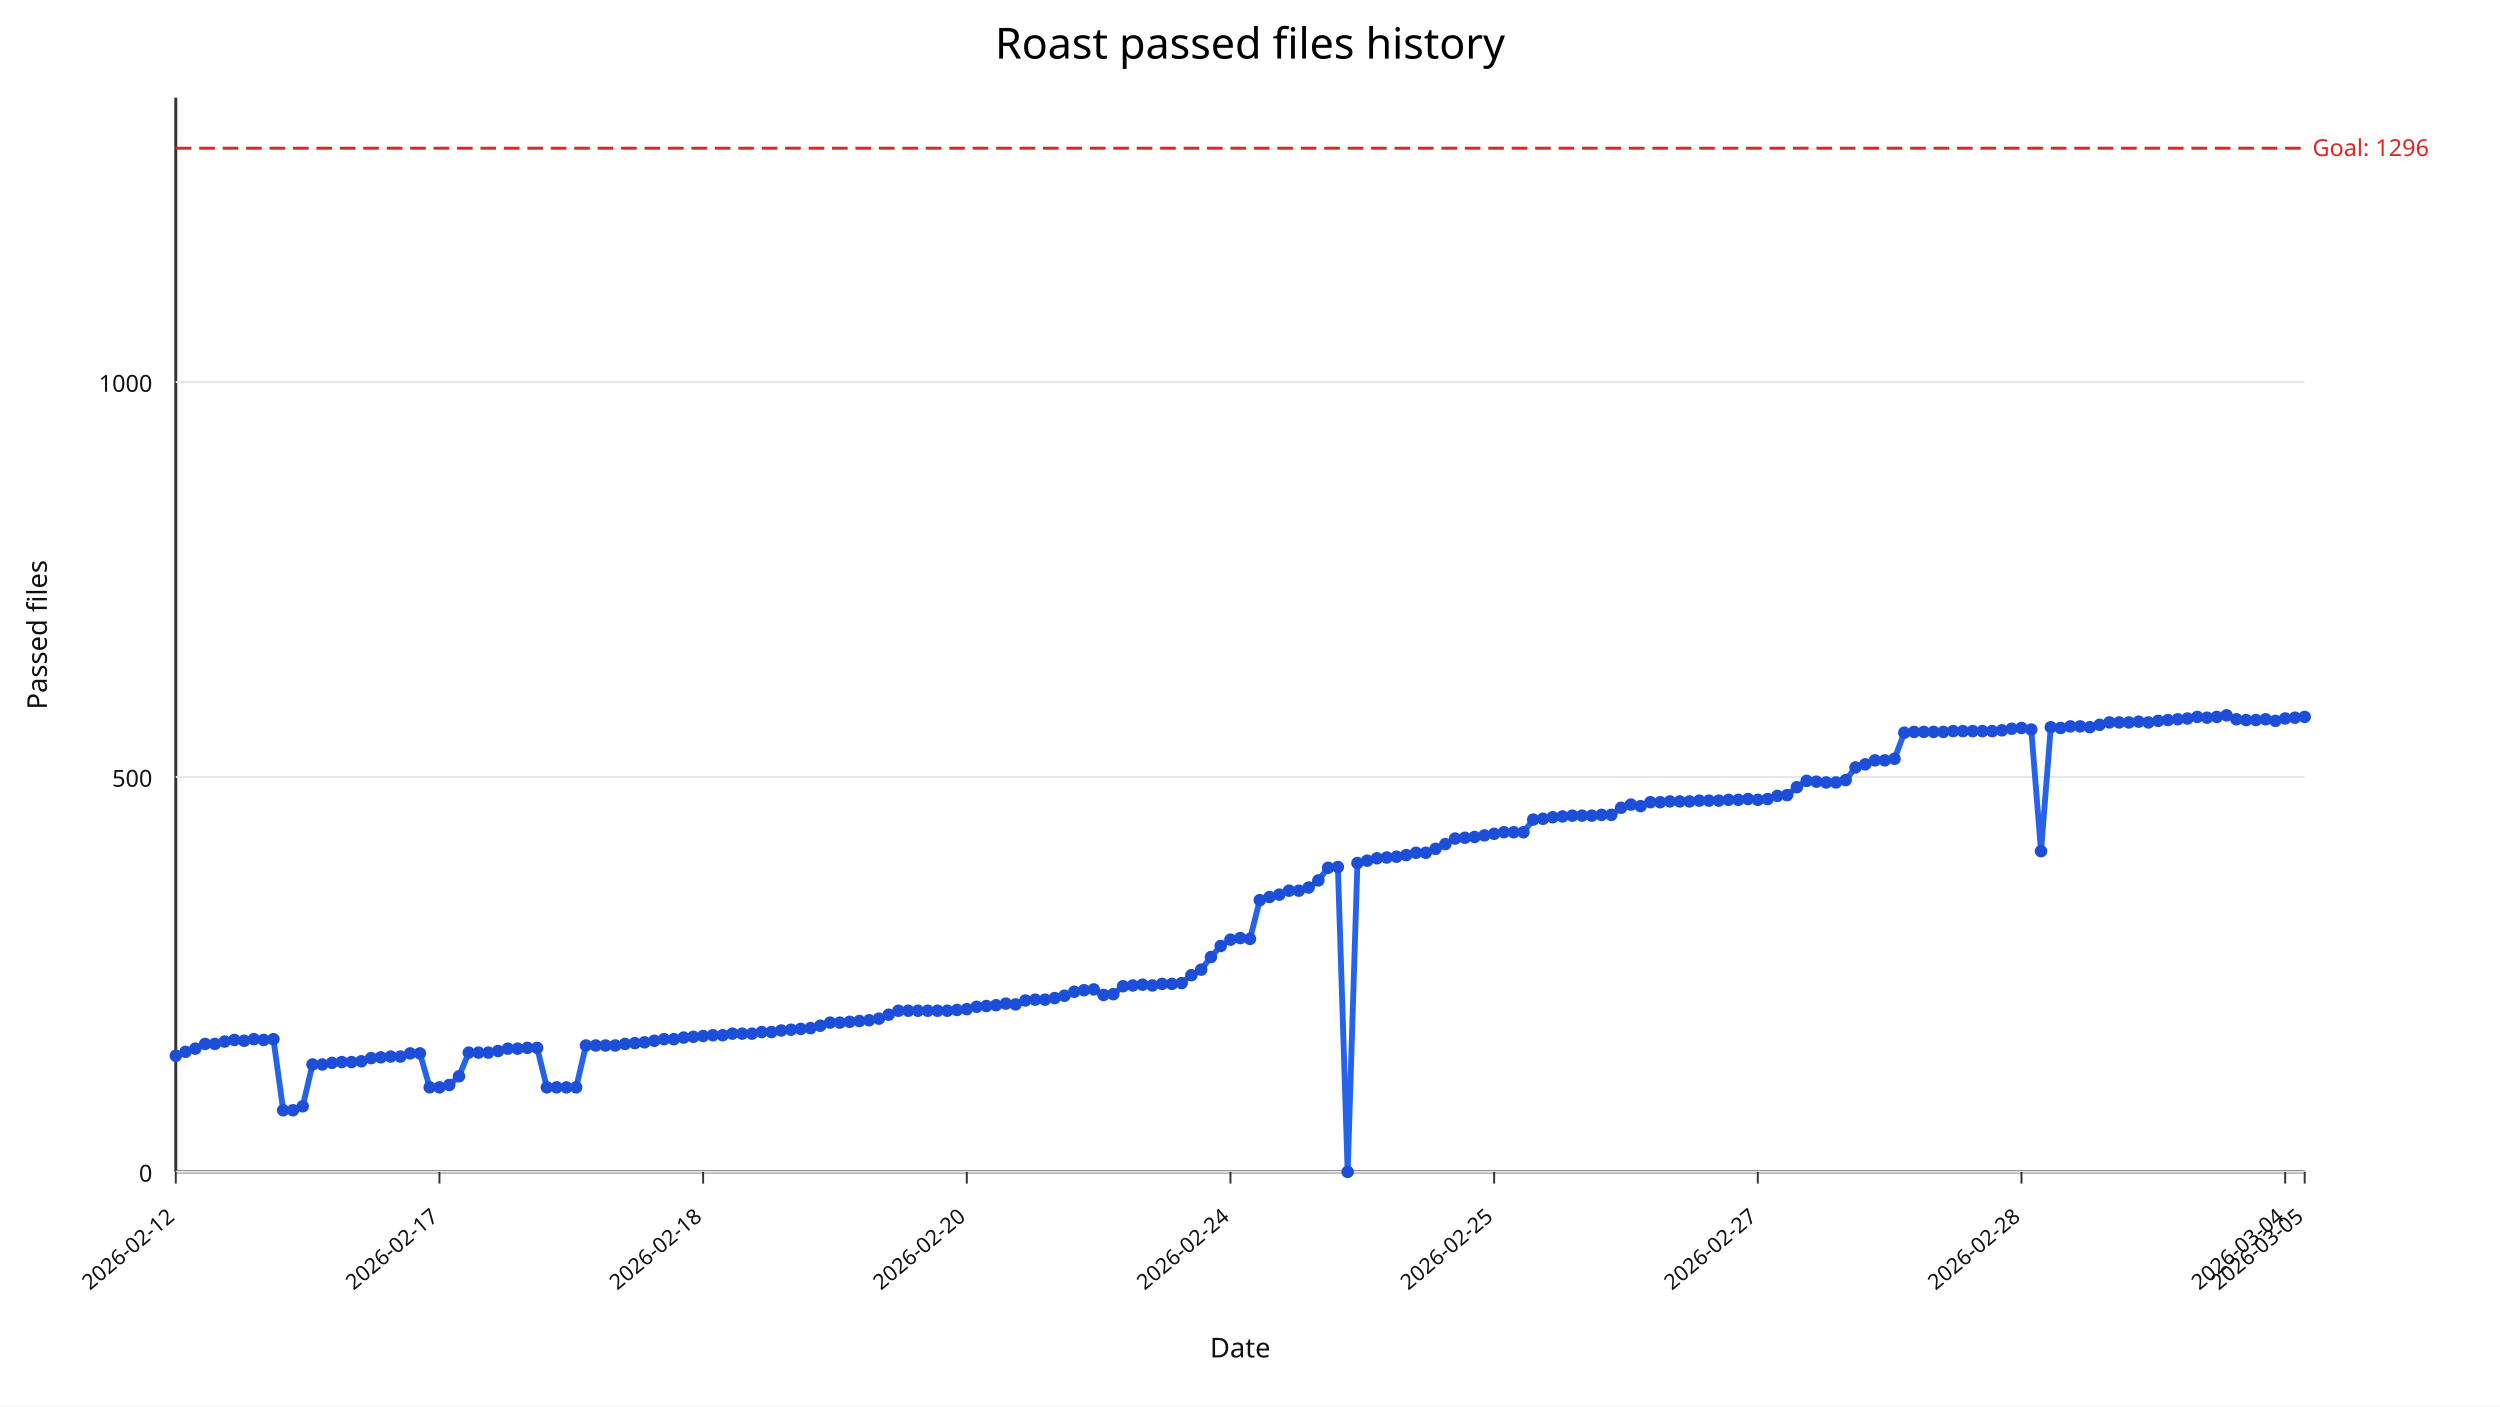
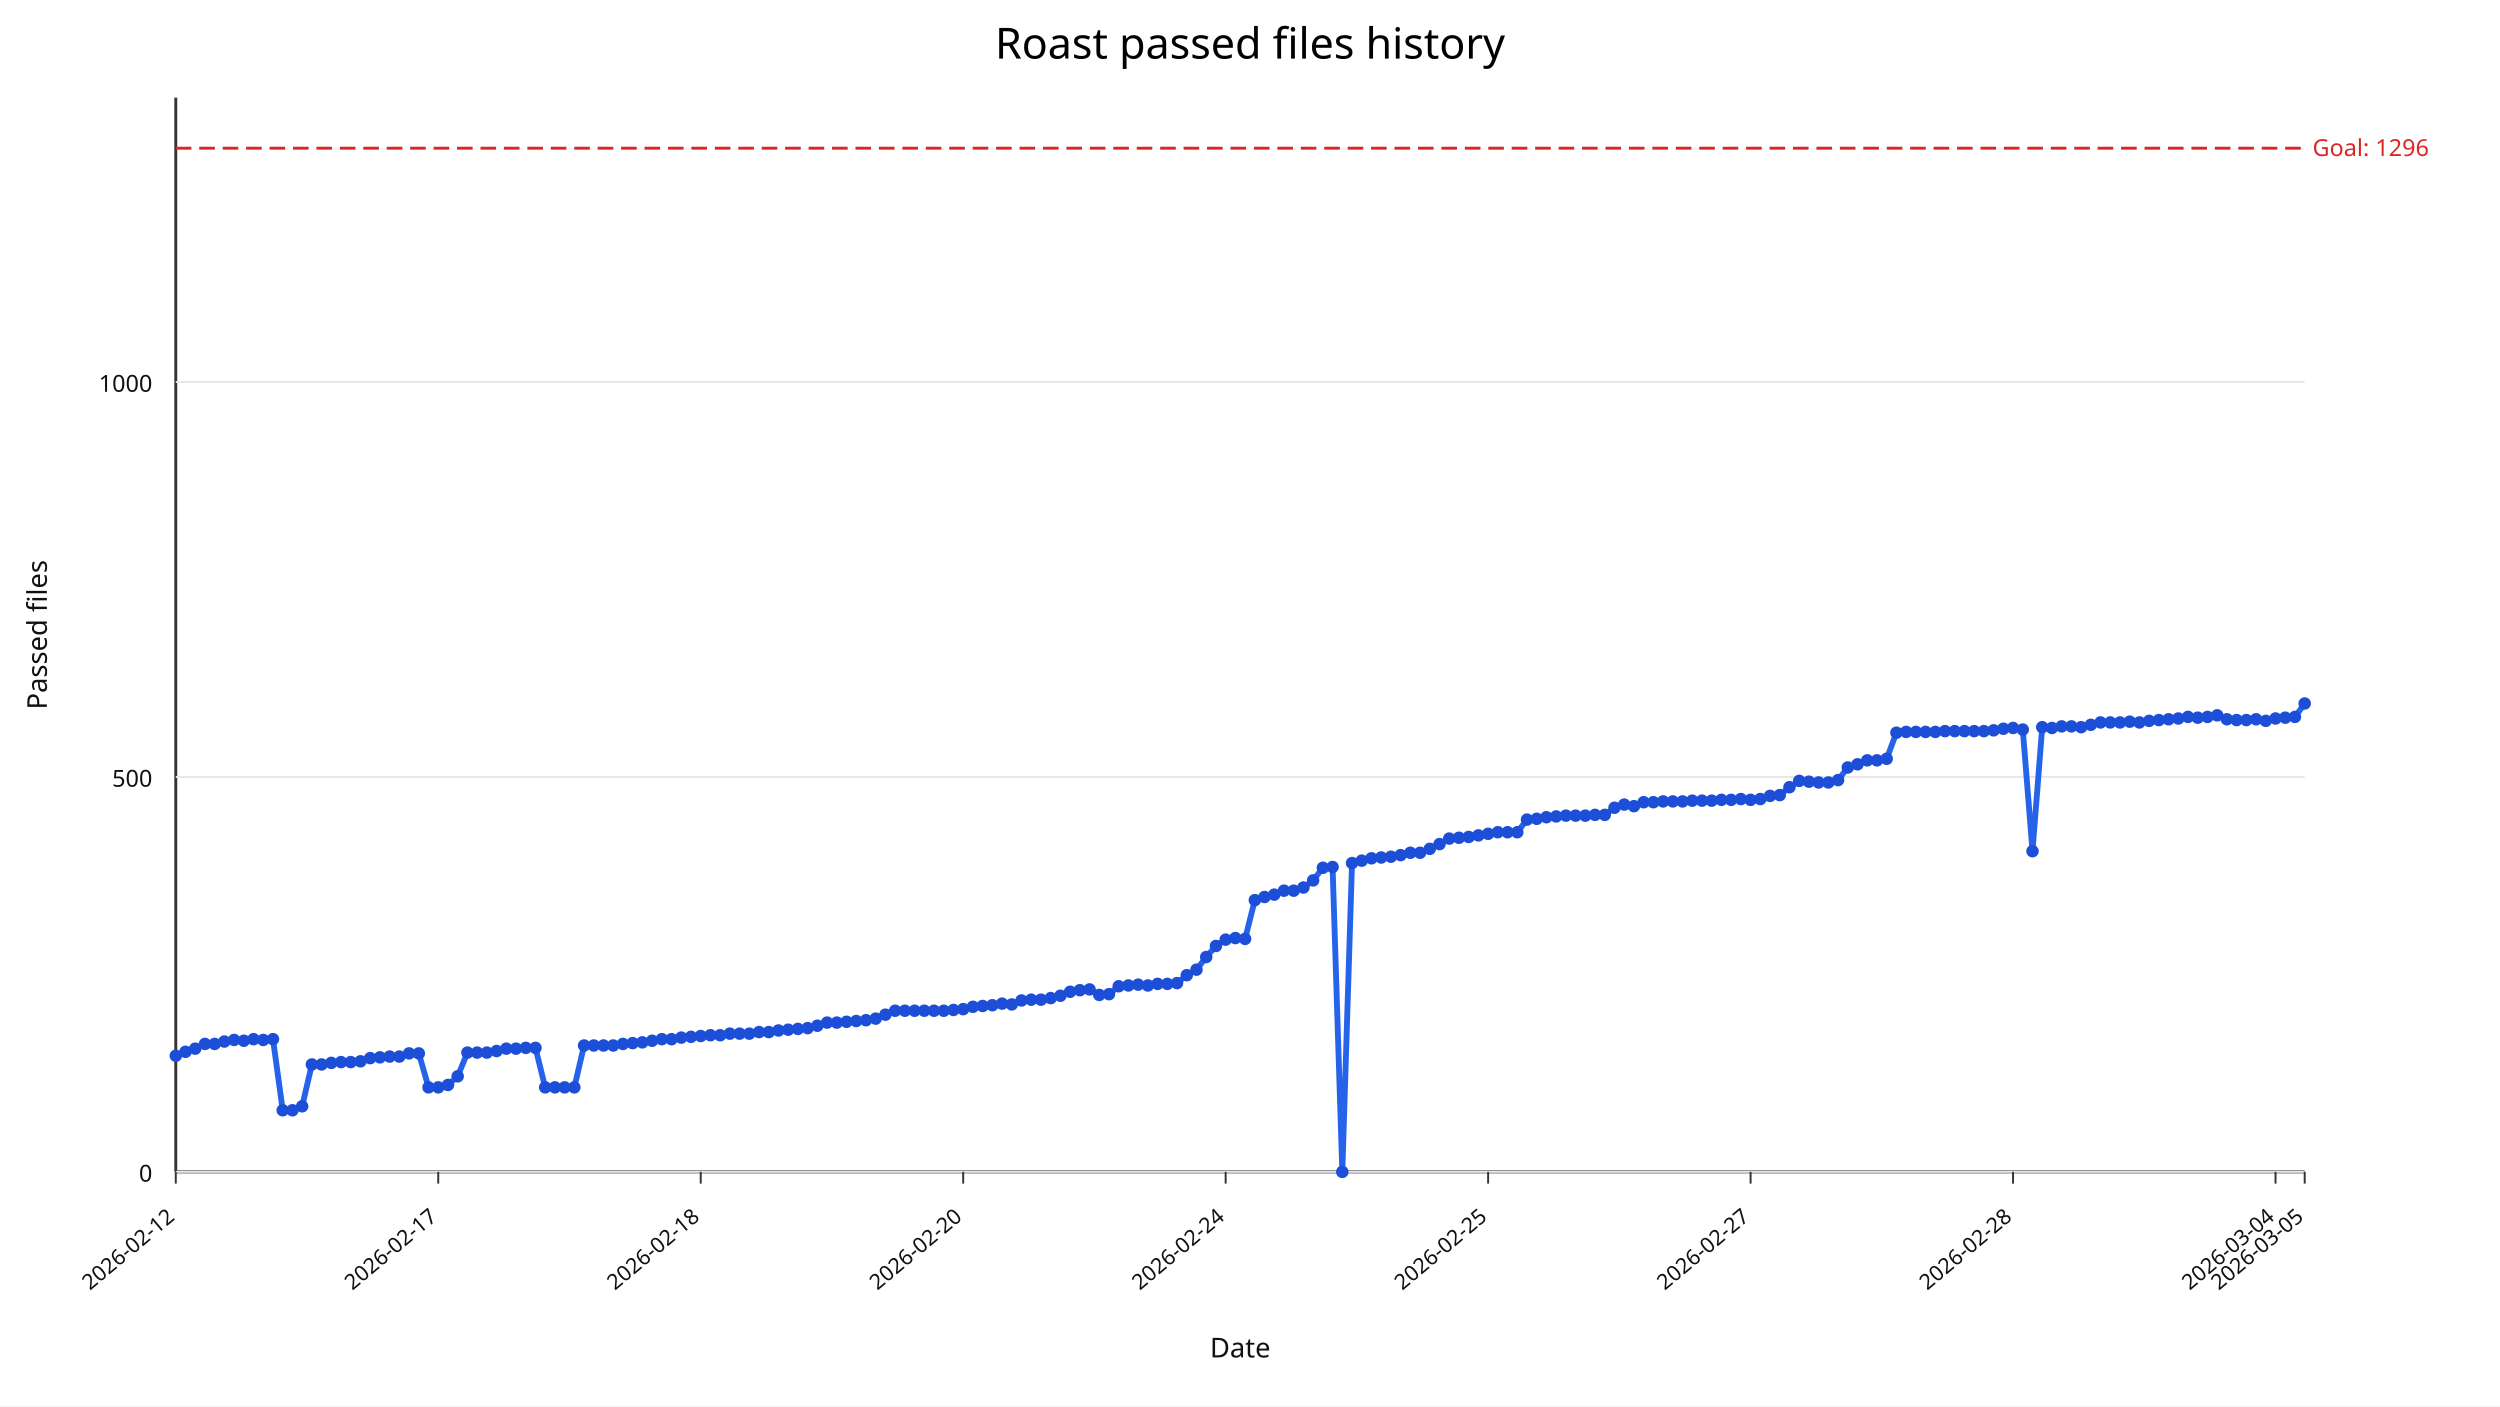
<svg xmlns="http://www.w3.org/2000/svg" width="1280" height="720" viewBox="0 0 1280 720">
  <rect width="100%" height="100%" fill="#ffffff" />
  <text x="640" y="30" text-anchor="middle" font-size="22" font-family="sans-serif">Roast passed files history</text>
  <line x1="90" y1="600" x2="1180" y2="600" stroke="#333" stroke-width="1.5" />
  <line x1="90" y1="50" x2="90" y2="600" stroke="#333" stroke-width="1.5" />
  <line x1="90" y1="600.00" x2="1180" y2="600.00" stroke="#e5e7eb" stroke-width="1" />
  <text x="78" y="605.00" text-anchor="end" font-size="12" fill="#111" font-family="sans-serif">0</text>
  <line x1="90" y1="397.79" x2="1180" y2="397.79" stroke="#e5e7eb" stroke-width="1" />
  <text x="78" y="402.79" text-anchor="end" font-size="12" fill="#111" font-family="sans-serif">500</text>
  <line x1="90" y1="195.59" x2="1180" y2="195.59" stroke="#e5e7eb" stroke-width="1" />
  <text x="78" y="200.59" text-anchor="end" font-size="12" fill="#111" font-family="sans-serif">1000</text>
  <line x1="90.00" y1="600" x2="90.00" y2="606" stroke="#333" stroke-width="1" />
  <text x="90.00" y="624" text-anchor="end" font-size="11" fill="#111" transform="rotate(-40 90.00,624)" font-family="sans-serif">2026-02-12</text>
-   <line x1="225.00" y1="600" x2="225.00" y2="606" stroke="#333" stroke-width="1" />
-   <text x="225.00" y="624" text-anchor="end" font-size="11" fill="#111" transform="rotate(-40 225.00,624)" font-family="sans-serif">2026-02-17</text>
-   <line x1="360.00" y1="600" x2="360.00" y2="606" stroke="#333" stroke-width="1" />
-   <text x="360.00" y="624" text-anchor="end" font-size="11" fill="#111" transform="rotate(-40 360.00,624)" font-family="sans-serif">2026-02-18</text>
-   <line x1="495.00" y1="600" x2="495.00" y2="606" stroke="#333" stroke-width="1" />
-   <text x="495.00" y="624" text-anchor="end" font-size="11" fill="#111" transform="rotate(-40 495.00,624)" font-family="sans-serif">2026-02-20</text>
-   <line x1="630.00" y1="600" x2="630.00" y2="606" stroke="#333" stroke-width="1" />
-   <text x="630.00" y="624" text-anchor="end" font-size="11" fill="#111" transform="rotate(-40 630.00,624)" font-family="sans-serif">2026-02-24</text>
-   <line x1="765.00" y1="600" x2="765.00" y2="606" stroke="#333" stroke-width="1" />
-   <text x="765.00" y="624" text-anchor="end" font-size="11" fill="#111" transform="rotate(-40 765.00,624)" font-family="sans-serif">2026-02-25</text>
-   <line x1="900.00" y1="600" x2="900.00" y2="606" stroke="#333" stroke-width="1" />
-   <text x="900.00" y="624" text-anchor="end" font-size="11" fill="#111" transform="rotate(-40 900.00,624)" font-family="sans-serif">2026-02-27</text>
-   <line x1="1035.00" y1="600" x2="1035.00" y2="606" stroke="#333" stroke-width="1" />
-   <text x="1035.00" y="624" text-anchor="end" font-size="11" fill="#111" transform="rotate(-40 1035.00,624)" font-family="sans-serif">2026-02-28</text>
-   <line x1="1170.00" y1="600" x2="1170.00" y2="606" stroke="#333" stroke-width="1" />
-   <text x="1170.00" y="624" text-anchor="end" font-size="11" fill="#111" transform="rotate(-40 1170.00,624)" font-family="sans-serif">2026-03-04</text>
+   <line x1="224.38" y1="600" x2="224.38" y2="606" stroke="#333" stroke-width="1" />
+   <text x="224.38" y="624" text-anchor="end" font-size="11" fill="#111" transform="rotate(-40 224.38,624)" font-family="sans-serif">2026-02-17</text>
+   <line x1="358.77" y1="600" x2="358.77" y2="606" stroke="#333" stroke-width="1" />
+   <text x="358.77" y="624" text-anchor="end" font-size="11" fill="#111" transform="rotate(-40 358.77,624)" font-family="sans-serif">2026-02-18</text>
+   <line x1="493.15" y1="600" x2="493.15" y2="606" stroke="#333" stroke-width="1" />
+   <text x="493.15" y="624" text-anchor="end" font-size="11" fill="#111" transform="rotate(-40 493.15,624)" font-family="sans-serif">2026-02-20</text>
+   <line x1="627.53" y1="600" x2="627.53" y2="606" stroke="#333" stroke-width="1" />
+   <text x="627.53" y="624" text-anchor="end" font-size="11" fill="#111" transform="rotate(-40 627.53,624)" font-family="sans-serif">2026-02-24</text>
+   <line x1="761.92" y1="600" x2="761.92" y2="606" stroke="#333" stroke-width="1" />
+   <text x="761.92" y="624" text-anchor="end" font-size="11" fill="#111" transform="rotate(-40 761.92,624)" font-family="sans-serif">2026-02-25</text>
+   <line x1="896.30" y1="600" x2="896.30" y2="606" stroke="#333" stroke-width="1" />
+   <text x="896.30" y="624" text-anchor="end" font-size="11" fill="#111" transform="rotate(-40 896.30,624)" font-family="sans-serif">2026-02-27</text>
+   <line x1="1030.68" y1="600" x2="1030.68" y2="606" stroke="#333" stroke-width="1" />
+   <text x="1030.68" y="624" text-anchor="end" font-size="11" fill="#111" transform="rotate(-40 1030.68,624)" font-family="sans-serif">2026-02-28</text>
+   <line x1="1165.07" y1="600" x2="1165.07" y2="606" stroke="#333" stroke-width="1" />
+   <text x="1165.07" y="624" text-anchor="end" font-size="11" fill="#111" transform="rotate(-40 1165.07,624)" font-family="sans-serif">2026-03-04</text>
  <line x1="1180.00" y1="600" x2="1180.00" y2="606" stroke="#333" stroke-width="1" />
  <text x="1180.00" y="624" text-anchor="end" font-size="11" fill="#111" transform="rotate(-40 1180.00,624)" font-family="sans-serif">2026-03-05</text>
  <line x1="90" y1="75.88" x2="1180" y2="75.88" stroke="#dc2626" stroke-width="1.5" stroke-dasharray="8,4" />
  <text x="1184" y="79.88" font-size="12" fill="#dc2626" font-family="sans-serif">Goal: 1296</text>
-   <polyline fill="none" stroke="#2563eb" stroke-width="3" points="90.00,540.55 95.00,538.53 100.00,536.91 105.00,534.49 110.00,534.49 115.00,533.27 120.00,532.46 125.00,532.87 130.00,532.06 135.00,532.46 140.00,532.06 145.00,568.46 150.00,568.46 155.00,566.43 160.00,545.00 165.00,545.00 170.00,544.19 175.00,543.79 180.00,543.79 185.00,543.38 190.00,541.76 195.00,541.36 200.00,540.96 205.00,540.96 210.00,539.34 215.00,539.34 220.00,556.73 225.00,556.73 230.00,555.51 235.00,551.07 240.00,538.93 245.00,538.93 250.00,538.93 255.00,538.12 260.00,536.91 265.00,536.91 270.00,536.51 275.00,536.51 280.00,556.73 285.00,556.73 290.00,556.73 295.00,556.73 300.00,535.29 305.00,535.29 310.00,535.29 315.00,535.29 320.00,534.49 325.00,534.08 330.00,533.68 335.00,532.87 340.00,532.06 345.00,532.06 350.00,531.25 355.00,530.85 360.00,530.44 365.00,530.04 370.00,530.04 375.00,529.23 380.00,529.23 385.00,529.23 390.00,528.42 395.00,528.42 400.00,527.61 405.00,527.21 410.00,526.80 415.00,526.40 420.00,525.18 425.00,523.57 430.00,523.57 435.00,523.16 440.00,522.76 445.00,522.35 450.00,521.54 455.00,519.52 460.00,517.50 465.00,517.50 470.00,517.50 475.00,517.50 480.00,517.50 485.00,517.50 490.00,517.10 495.00,516.69 500.00,515.48 505.00,515.07 510.00,514.67 515.00,513.86 520.00,514.26 525.00,512.24 530.00,511.84 535.00,511.84 540.00,511.03 545.00,509.82 550.00,507.79 555.00,506.99 560.00,506.58 565.00,509.41 570.00,509.01 575.00,504.96 580.00,504.56 585.00,504.15 590.00,504.56 595.00,503.75 600.00,503.75 605.00,503.35 610.00,499.30 615.00,496.47 620.00,490.00 625.00,484.34 630.00,481.10 635.00,480.29 640.00,480.70 645.00,460.88 650.00,459.26 655.00,458.05 660.00,456.03 665.00,456.03 670.00,454.41 675.00,450.77 680.00,444.30 685.00,443.90 690.00,600.00 695.00,441.88 700.00,440.66 705.00,439.45 710.00,439.04 715.00,438.64 720.00,437.83 725.00,436.62 730.00,436.62 735.00,434.60 740.00,432.17 745.00,429.34 750.00,428.93 755.00,428.53 760.00,427.72 765.00,426.91 770.00,426.10 775.00,426.10 780.00,426.10 785.00,419.63 790.00,419.23 795.00,418.42 800.00,418.01 805.00,417.61 810.00,417.61 815.00,417.61 820.00,417.21 825.00,417.21 830.00,413.57 835.00,411.95 840.00,412.76 845.00,410.74 850.00,410.74 855.00,410.33 860.00,410.33 865.00,410.33 870.00,409.93 875.00,409.93 880.00,409.93 885.00,409.52 890.00,409.52 895.00,409.12 900.00,409.52 905.00,409.12 910.00,407.50 915.00,407.10 920.00,403.05 925.00,399.82 930.00,400.22 935.00,400.62 940.00,400.62 945.00,399.41 950.00,392.94 955.00,391.32 960.00,389.30 965.00,389.30 970.00,388.49 975.00,375.15 980.00,374.74 985.00,374.74 990.00,374.74 995.00,374.74 1000.00,374.34 1005.00,374.34 1010.00,374.34 1015.00,374.34 1020.00,374.34 1025.00,373.93 1030.00,373.12 1035.00,372.72 1040.00,373.53 1045.00,435.81 1050.00,372.32 1055.00,372.72 1060.00,371.91 1065.00,371.91 1070.00,372.32 1075.00,371.10 1080.00,369.89 1085.00,369.89 1090.00,369.89 1095.00,369.49 1100.00,369.89 1105.00,369.08 1110.00,368.68 1115.00,368.27 1120.00,367.87 1125.00,367.06 1130.00,367.46 1135.00,367.06 1140.00,366.25 1145.00,368.27 1150.00,368.68 1155.00,368.68 1160.00,368.27 1165.00,369.08 1170.00,367.87 1175.00,367.46 1180.00,367.06" />
+   <polyline fill="none" stroke="#2563eb" stroke-width="3" points="90.00,540.55 94.98,538.53 99.95,536.91 104.93,534.49 109.91,534.49 114.89,533.27 119.86,532.46 124.84,532.87 129.82,532.06 134.79,532.46 139.77,532.06 144.75,568.46 149.73,568.46 154.70,566.43 159.68,545.00 164.66,545.00 169.63,544.19 174.61,543.79 179.59,543.79 184.57,543.38 189.54,541.76 194.52,541.36 199.50,540.96 204.47,540.96 209.45,539.34 214.43,539.34 219.41,556.73 224.38,556.73 229.36,555.51 234.34,551.07 239.32,538.93 244.29,538.93 249.27,538.93 254.25,538.12 259.22,536.91 264.20,536.91 269.18,536.51 274.16,536.51 279.13,556.73 284.11,556.73 289.09,556.73 294.06,556.73 299.04,535.29 304.02,535.29 309.00,535.29 313.97,535.29 318.95,534.49 323.93,534.08 328.90,533.68 333.88,532.87 338.86,532.06 343.84,532.06 348.81,531.25 353.79,530.85 358.77,530.44 363.74,530.04 368.72,530.04 373.70,529.23 378.68,529.23 383.65,529.23 388.63,528.42 393.61,528.42 398.58,527.61 403.56,527.21 408.54,526.80 413.52,526.40 418.49,525.18 423.47,523.57 428.45,523.57 433.42,523.16 438.40,522.76 443.38,522.35 448.36,521.54 453.33,519.52 458.31,517.50 463.29,517.50 468.26,517.50 473.24,517.50 478.22,517.50 483.20,517.50 488.17,517.10 493.15,516.69 498.13,515.48 503.11,515.07 508.08,514.67 513.06,513.86 518.04,514.26 523.01,512.24 527.99,511.84 532.97,511.84 537.95,511.03 542.92,509.82 547.90,507.79 552.88,506.99 557.85,506.58 562.83,509.41 567.81,509.01 572.79,504.96 577.76,504.56 582.74,504.15 587.72,504.56 592.69,503.75 597.67,503.75 602.65,503.35 607.63,499.30 612.60,496.47 617.58,490.00 622.56,484.34 627.53,481.10 632.51,480.29 637.49,480.70 642.47,460.88 647.44,459.26 652.42,458.05 657.40,456.03 662.37,456.03 667.35,454.41 672.33,450.77 677.31,444.30 682.28,443.90 687.26,600.00 692.24,441.88 697.21,440.66 702.19,439.45 707.17,439.04 712.15,438.64 717.12,437.83 722.10,436.62 727.08,436.62 732.05,434.60 737.03,432.17 742.01,429.34 746.99,428.93 751.96,428.53 756.94,427.72 761.92,426.91 766.89,426.10 771.87,426.10 776.85,426.10 781.83,419.63 786.80,419.23 791.78,418.42 796.76,418.01 801.74,417.61 806.71,417.61 811.69,417.61 816.67,417.21 821.64,417.21 826.62,413.57 831.60,411.95 836.58,412.76 841.55,410.74 846.53,410.74 851.51,410.33 856.48,410.33 861.46,410.33 866.44,409.93 871.42,409.93 876.39,409.93 881.37,409.52 886.35,409.52 891.32,409.12 896.30,409.52 901.28,409.12 906.26,407.50 911.23,407.10 916.21,403.05 921.19,399.82 926.16,400.22 931.14,400.62 936.12,400.62 941.10,399.41 946.07,392.94 951.05,391.32 956.03,389.30 961.00,389.30 965.98,388.49 970.96,375.15 975.94,374.74 980.91,374.74 985.89,374.74 990.87,374.74 995.84,374.34 1000.82,374.34 1005.80,374.34 1010.78,374.34 1015.75,374.34 1020.73,373.93 1025.71,373.12 1030.68,372.72 1035.66,373.53 1040.64,435.81 1045.62,372.32 1050.59,372.72 1055.57,371.91 1060.55,371.91 1065.53,372.32 1070.50,371.10 1075.48,369.89 1080.46,369.89 1085.43,369.89 1090.41,369.49 1095.39,369.89 1100.37,369.08 1105.34,368.68 1110.32,368.27 1115.30,367.87 1120.27,367.06 1125.25,367.46 1130.23,367.06 1135.21,366.25 1140.18,368.27 1145.16,368.68 1150.14,368.68 1155.11,368.27 1160.09,369.08 1165.07,367.87 1170.05,367.46 1175.02,367.06 1180.00,360.18" />
  <circle cx="90.00" cy="540.55" r="3.2" fill="#1d4ed8" />
-   <circle cx="95.00" cy="538.53" r="3.2" fill="#1d4ed8" />
-   <circle cx="100.00" cy="536.91" r="3.2" fill="#1d4ed8" />
-   <circle cx="105.00" cy="534.49" r="3.2" fill="#1d4ed8" />
-   <circle cx="110.00" cy="534.49" r="3.2" fill="#1d4ed8" />
-   <circle cx="115.00" cy="533.27" r="3.2" fill="#1d4ed8" />
-   <circle cx="120.00" cy="532.46" r="3.2" fill="#1d4ed8" />
-   <circle cx="125.00" cy="532.87" r="3.2" fill="#1d4ed8" />
-   <circle cx="130.00" cy="532.06" r="3.2" fill="#1d4ed8" />
-   <circle cx="135.00" cy="532.46" r="3.2" fill="#1d4ed8" />
-   <circle cx="140.00" cy="532.06" r="3.2" fill="#1d4ed8" />
-   <circle cx="145.00" cy="568.46" r="3.2" fill="#1d4ed8" />
-   <circle cx="150.00" cy="568.46" r="3.2" fill="#1d4ed8" />
-   <circle cx="155.00" cy="566.43" r="3.2" fill="#1d4ed8" />
-   <circle cx="160.00" cy="545.00" r="3.2" fill="#1d4ed8" />
-   <circle cx="165.00" cy="545.00" r="3.2" fill="#1d4ed8" />
-   <circle cx="170.00" cy="544.19" r="3.2" fill="#1d4ed8" />
-   <circle cx="175.00" cy="543.79" r="3.2" fill="#1d4ed8" />
-   <circle cx="180.00" cy="543.79" r="3.2" fill="#1d4ed8" />
-   <circle cx="185.00" cy="543.38" r="3.2" fill="#1d4ed8" />
-   <circle cx="190.00" cy="541.76" r="3.2" fill="#1d4ed8" />
-   <circle cx="195.00" cy="541.36" r="3.2" fill="#1d4ed8" />
-   <circle cx="200.00" cy="540.96" r="3.2" fill="#1d4ed8" />
-   <circle cx="205.00" cy="540.96" r="3.2" fill="#1d4ed8" />
-   <circle cx="210.00" cy="539.34" r="3.2" fill="#1d4ed8" />
-   <circle cx="215.00" cy="539.34" r="3.2" fill="#1d4ed8" />
-   <circle cx="220.00" cy="556.73" r="3.2" fill="#1d4ed8" />
-   <circle cx="225.00" cy="556.73" r="3.2" fill="#1d4ed8" />
-   <circle cx="230.00" cy="555.51" r="3.2" fill="#1d4ed8" />
-   <circle cx="235.00" cy="551.07" r="3.2" fill="#1d4ed8" />
-   <circle cx="240.00" cy="538.93" r="3.2" fill="#1d4ed8" />
-   <circle cx="245.00" cy="538.93" r="3.2" fill="#1d4ed8" />
-   <circle cx="250.00" cy="538.93" r="3.2" fill="#1d4ed8" />
-   <circle cx="255.00" cy="538.12" r="3.2" fill="#1d4ed8" />
-   <circle cx="260.00" cy="536.91" r="3.2" fill="#1d4ed8" />
-   <circle cx="265.00" cy="536.91" r="3.2" fill="#1d4ed8" />
-   <circle cx="270.00" cy="536.51" r="3.2" fill="#1d4ed8" />
-   <circle cx="275.00" cy="536.51" r="3.2" fill="#1d4ed8" />
-   <circle cx="280.00" cy="556.73" r="3.2" fill="#1d4ed8" />
-   <circle cx="285.00" cy="556.73" r="3.2" fill="#1d4ed8" />
-   <circle cx="290.00" cy="556.73" r="3.2" fill="#1d4ed8" />
-   <circle cx="295.00" cy="556.73" r="3.2" fill="#1d4ed8" />
-   <circle cx="300.00" cy="535.29" r="3.2" fill="#1d4ed8" />
-   <circle cx="305.00" cy="535.29" r="3.2" fill="#1d4ed8" />
-   <circle cx="310.00" cy="535.29" r="3.2" fill="#1d4ed8" />
-   <circle cx="315.00" cy="535.29" r="3.2" fill="#1d4ed8" />
-   <circle cx="320.00" cy="534.49" r="3.2" fill="#1d4ed8" />
-   <circle cx="325.00" cy="534.08" r="3.2" fill="#1d4ed8" />
-   <circle cx="330.00" cy="533.68" r="3.2" fill="#1d4ed8" />
-   <circle cx="335.00" cy="532.87" r="3.2" fill="#1d4ed8" />
-   <circle cx="340.00" cy="532.06" r="3.2" fill="#1d4ed8" />
-   <circle cx="345.00" cy="532.06" r="3.2" fill="#1d4ed8" />
-   <circle cx="350.00" cy="531.25" r="3.2" fill="#1d4ed8" />
-   <circle cx="355.00" cy="530.85" r="3.2" fill="#1d4ed8" />
-   <circle cx="360.00" cy="530.44" r="3.2" fill="#1d4ed8" />
-   <circle cx="365.00" cy="530.04" r="3.2" fill="#1d4ed8" />
-   <circle cx="370.00" cy="530.04" r="3.2" fill="#1d4ed8" />
-   <circle cx="375.00" cy="529.23" r="3.2" fill="#1d4ed8" />
-   <circle cx="380.00" cy="529.23" r="3.2" fill="#1d4ed8" />
-   <circle cx="385.00" cy="529.23" r="3.2" fill="#1d4ed8" />
-   <circle cx="390.00" cy="528.42" r="3.2" fill="#1d4ed8" />
-   <circle cx="395.00" cy="528.42" r="3.2" fill="#1d4ed8" />
-   <circle cx="400.00" cy="527.61" r="3.2" fill="#1d4ed8" />
-   <circle cx="405.00" cy="527.21" r="3.2" fill="#1d4ed8" />
-   <circle cx="410.00" cy="526.80" r="3.2" fill="#1d4ed8" />
-   <circle cx="415.00" cy="526.40" r="3.2" fill="#1d4ed8" />
-   <circle cx="420.00" cy="525.18" r="3.2" fill="#1d4ed8" />
-   <circle cx="425.00" cy="523.57" r="3.2" fill="#1d4ed8" />
-   <circle cx="430.00" cy="523.57" r="3.2" fill="#1d4ed8" />
-   <circle cx="435.00" cy="523.16" r="3.2" fill="#1d4ed8" />
-   <circle cx="440.00" cy="522.76" r="3.2" fill="#1d4ed8" />
-   <circle cx="445.00" cy="522.35" r="3.2" fill="#1d4ed8" />
-   <circle cx="450.00" cy="521.54" r="3.2" fill="#1d4ed8" />
-   <circle cx="455.00" cy="519.52" r="3.2" fill="#1d4ed8" />
-   <circle cx="460.00" cy="517.50" r="3.2" fill="#1d4ed8" />
-   <circle cx="465.00" cy="517.50" r="3.2" fill="#1d4ed8" />
-   <circle cx="470.00" cy="517.50" r="3.2" fill="#1d4ed8" />
-   <circle cx="475.00" cy="517.50" r="3.2" fill="#1d4ed8" />
-   <circle cx="480.00" cy="517.50" r="3.2" fill="#1d4ed8" />
-   <circle cx="485.00" cy="517.50" r="3.2" fill="#1d4ed8" />
-   <circle cx="490.00" cy="517.10" r="3.2" fill="#1d4ed8" />
-   <circle cx="495.00" cy="516.69" r="3.2" fill="#1d4ed8" />
-   <circle cx="500.00" cy="515.48" r="3.2" fill="#1d4ed8" />
-   <circle cx="505.00" cy="515.07" r="3.2" fill="#1d4ed8" />
-   <circle cx="510.00" cy="514.67" r="3.2" fill="#1d4ed8" />
-   <circle cx="515.00" cy="513.86" r="3.2" fill="#1d4ed8" />
-   <circle cx="520.00" cy="514.26" r="3.2" fill="#1d4ed8" />
-   <circle cx="525.00" cy="512.24" r="3.2" fill="#1d4ed8" />
-   <circle cx="530.00" cy="511.84" r="3.2" fill="#1d4ed8" />
-   <circle cx="535.00" cy="511.84" r="3.2" fill="#1d4ed8" />
-   <circle cx="540.00" cy="511.03" r="3.2" fill="#1d4ed8" />
-   <circle cx="545.00" cy="509.82" r="3.2" fill="#1d4ed8" />
-   <circle cx="550.00" cy="507.79" r="3.2" fill="#1d4ed8" />
-   <circle cx="555.00" cy="506.99" r="3.2" fill="#1d4ed8" />
-   <circle cx="560.00" cy="506.58" r="3.2" fill="#1d4ed8" />
-   <circle cx="565.00" cy="509.41" r="3.2" fill="#1d4ed8" />
-   <circle cx="570.00" cy="509.01" r="3.2" fill="#1d4ed8" />
-   <circle cx="575.00" cy="504.96" r="3.2" fill="#1d4ed8" />
-   <circle cx="580.00" cy="504.56" r="3.2" fill="#1d4ed8" />
-   <circle cx="585.00" cy="504.15" r="3.2" fill="#1d4ed8" />
-   <circle cx="590.00" cy="504.56" r="3.2" fill="#1d4ed8" />
-   <circle cx="595.00" cy="503.75" r="3.2" fill="#1d4ed8" />
-   <circle cx="600.00" cy="503.75" r="3.2" fill="#1d4ed8" />
-   <circle cx="605.00" cy="503.35" r="3.2" fill="#1d4ed8" />
-   <circle cx="610.00" cy="499.30" r="3.2" fill="#1d4ed8" />
-   <circle cx="615.00" cy="496.47" r="3.2" fill="#1d4ed8" />
-   <circle cx="620.00" cy="490.00" r="3.2" fill="#1d4ed8" />
-   <circle cx="625.00" cy="484.34" r="3.2" fill="#1d4ed8" />
-   <circle cx="630.00" cy="481.10" r="3.2" fill="#1d4ed8" />
-   <circle cx="635.00" cy="480.29" r="3.2" fill="#1d4ed8" />
-   <circle cx="640.00" cy="480.70" r="3.2" fill="#1d4ed8" />
-   <circle cx="645.00" cy="460.88" r="3.2" fill="#1d4ed8" />
-   <circle cx="650.00" cy="459.26" r="3.2" fill="#1d4ed8" />
-   <circle cx="655.00" cy="458.05" r="3.2" fill="#1d4ed8" />
-   <circle cx="660.00" cy="456.03" r="3.2" fill="#1d4ed8" />
-   <circle cx="665.00" cy="456.03" r="3.2" fill="#1d4ed8" />
-   <circle cx="670.00" cy="454.41" r="3.2" fill="#1d4ed8" />
-   <circle cx="675.00" cy="450.77" r="3.2" fill="#1d4ed8" />
-   <circle cx="680.00" cy="444.30" r="3.2" fill="#1d4ed8" />
-   <circle cx="685.00" cy="443.90" r="3.2" fill="#1d4ed8" />
-   <circle cx="690.00" cy="600.00" r="3.2" fill="#1d4ed8" />
-   <circle cx="695.00" cy="441.88" r="3.2" fill="#1d4ed8" />
-   <circle cx="700.00" cy="440.66" r="3.2" fill="#1d4ed8" />
-   <circle cx="705.00" cy="439.45" r="3.2" fill="#1d4ed8" />
-   <circle cx="710.00" cy="439.04" r="3.2" fill="#1d4ed8" />
-   <circle cx="715.00" cy="438.64" r="3.2" fill="#1d4ed8" />
-   <circle cx="720.00" cy="437.83" r="3.2" fill="#1d4ed8" />
-   <circle cx="725.00" cy="436.62" r="3.2" fill="#1d4ed8" />
-   <circle cx="730.00" cy="436.62" r="3.2" fill="#1d4ed8" />
-   <circle cx="735.00" cy="434.60" r="3.2" fill="#1d4ed8" />
-   <circle cx="740.00" cy="432.17" r="3.2" fill="#1d4ed8" />
-   <circle cx="745.00" cy="429.34" r="3.2" fill="#1d4ed8" />
-   <circle cx="750.00" cy="428.93" r="3.2" fill="#1d4ed8" />
-   <circle cx="755.00" cy="428.53" r="3.2" fill="#1d4ed8" />
-   <circle cx="760.00" cy="427.72" r="3.2" fill="#1d4ed8" />
-   <circle cx="765.00" cy="426.91" r="3.2" fill="#1d4ed8" />
-   <circle cx="770.00" cy="426.10" r="3.2" fill="#1d4ed8" />
-   <circle cx="775.00" cy="426.10" r="3.2" fill="#1d4ed8" />
-   <circle cx="780.00" cy="426.10" r="3.2" fill="#1d4ed8" />
-   <circle cx="785.00" cy="419.63" r="3.2" fill="#1d4ed8" />
-   <circle cx="790.00" cy="419.23" r="3.2" fill="#1d4ed8" />
-   <circle cx="795.00" cy="418.42" r="3.2" fill="#1d4ed8" />
-   <circle cx="800.00" cy="418.01" r="3.2" fill="#1d4ed8" />
-   <circle cx="805.00" cy="417.61" r="3.2" fill="#1d4ed8" />
-   <circle cx="810.00" cy="417.61" r="3.2" fill="#1d4ed8" />
-   <circle cx="815.00" cy="417.61" r="3.2" fill="#1d4ed8" />
-   <circle cx="820.00" cy="417.21" r="3.2" fill="#1d4ed8" />
-   <circle cx="825.00" cy="417.21" r="3.2" fill="#1d4ed8" />
-   <circle cx="830.00" cy="413.57" r="3.2" fill="#1d4ed8" />
-   <circle cx="835.00" cy="411.95" r="3.2" fill="#1d4ed8" />
-   <circle cx="840.00" cy="412.76" r="3.2" fill="#1d4ed8" />
-   <circle cx="845.00" cy="410.74" r="3.2" fill="#1d4ed8" />
-   <circle cx="850.00" cy="410.74" r="3.2" fill="#1d4ed8" />
-   <circle cx="855.00" cy="410.33" r="3.2" fill="#1d4ed8" />
-   <circle cx="860.00" cy="410.33" r="3.2" fill="#1d4ed8" />
-   <circle cx="865.00" cy="410.33" r="3.2" fill="#1d4ed8" />
-   <circle cx="870.00" cy="409.93" r="3.2" fill="#1d4ed8" />
-   <circle cx="875.00" cy="409.93" r="3.2" fill="#1d4ed8" />
-   <circle cx="880.00" cy="409.93" r="3.2" fill="#1d4ed8" />
-   <circle cx="885.00" cy="409.52" r="3.2" fill="#1d4ed8" />
-   <circle cx="890.00" cy="409.52" r="3.2" fill="#1d4ed8" />
-   <circle cx="895.00" cy="409.12" r="3.2" fill="#1d4ed8" />
-   <circle cx="900.00" cy="409.52" r="3.2" fill="#1d4ed8" />
-   <circle cx="905.00" cy="409.12" r="3.2" fill="#1d4ed8" />
-   <circle cx="910.00" cy="407.50" r="3.2" fill="#1d4ed8" />
-   <circle cx="915.00" cy="407.10" r="3.2" fill="#1d4ed8" />
-   <circle cx="920.00" cy="403.05" r="3.2" fill="#1d4ed8" />
-   <circle cx="925.00" cy="399.82" r="3.2" fill="#1d4ed8" />
-   <circle cx="930.00" cy="400.22" r="3.2" fill="#1d4ed8" />
-   <circle cx="935.00" cy="400.62" r="3.2" fill="#1d4ed8" />
-   <circle cx="940.00" cy="400.62" r="3.2" fill="#1d4ed8" />
-   <circle cx="945.00" cy="399.41" r="3.2" fill="#1d4ed8" />
-   <circle cx="950.00" cy="392.94" r="3.2" fill="#1d4ed8" />
-   <circle cx="955.00" cy="391.32" r="3.2" fill="#1d4ed8" />
-   <circle cx="960.00" cy="389.30" r="3.2" fill="#1d4ed8" />
-   <circle cx="965.00" cy="389.30" r="3.2" fill="#1d4ed8" />
-   <circle cx="970.00" cy="388.49" r="3.2" fill="#1d4ed8" />
-   <circle cx="975.00" cy="375.15" r="3.2" fill="#1d4ed8" />
-   <circle cx="980.00" cy="374.74" r="3.2" fill="#1d4ed8" />
-   <circle cx="985.00" cy="374.74" r="3.2" fill="#1d4ed8" />
-   <circle cx="990.00" cy="374.74" r="3.2" fill="#1d4ed8" />
-   <circle cx="995.00" cy="374.74" r="3.2" fill="#1d4ed8" />
-   <circle cx="1000.00" cy="374.34" r="3.2" fill="#1d4ed8" />
-   <circle cx="1005.00" cy="374.34" r="3.2" fill="#1d4ed8" />
-   <circle cx="1010.00" cy="374.34" r="3.2" fill="#1d4ed8" />
-   <circle cx="1015.00" cy="374.34" r="3.2" fill="#1d4ed8" />
-   <circle cx="1020.00" cy="374.34" r="3.2" fill="#1d4ed8" />
-   <circle cx="1025.00" cy="373.93" r="3.2" fill="#1d4ed8" />
-   <circle cx="1030.00" cy="373.12" r="3.2" fill="#1d4ed8" />
-   <circle cx="1035.00" cy="372.72" r="3.2" fill="#1d4ed8" />
-   <circle cx="1040.00" cy="373.53" r="3.2" fill="#1d4ed8" />
-   <circle cx="1045.00" cy="435.81" r="3.2" fill="#1d4ed8" />
-   <circle cx="1050.00" cy="372.32" r="3.2" fill="#1d4ed8" />
-   <circle cx="1055.00" cy="372.72" r="3.2" fill="#1d4ed8" />
-   <circle cx="1060.00" cy="371.91" r="3.2" fill="#1d4ed8" />
-   <circle cx="1065.00" cy="371.91" r="3.2" fill="#1d4ed8" />
-   <circle cx="1070.00" cy="372.32" r="3.2" fill="#1d4ed8" />
-   <circle cx="1075.00" cy="371.10" r="3.2" fill="#1d4ed8" />
-   <circle cx="1080.00" cy="369.89" r="3.2" fill="#1d4ed8" />
-   <circle cx="1085.00" cy="369.89" r="3.2" fill="#1d4ed8" />
-   <circle cx="1090.00" cy="369.89" r="3.2" fill="#1d4ed8" />
-   <circle cx="1095.00" cy="369.49" r="3.2" fill="#1d4ed8" />
-   <circle cx="1100.00" cy="369.89" r="3.2" fill="#1d4ed8" />
-   <circle cx="1105.00" cy="369.08" r="3.2" fill="#1d4ed8" />
-   <circle cx="1110.00" cy="368.68" r="3.2" fill="#1d4ed8" />
-   <circle cx="1115.00" cy="368.27" r="3.2" fill="#1d4ed8" />
-   <circle cx="1120.00" cy="367.87" r="3.2" fill="#1d4ed8" />
-   <circle cx="1125.00" cy="367.06" r="3.2" fill="#1d4ed8" />
-   <circle cx="1130.00" cy="367.46" r="3.2" fill="#1d4ed8" />
-   <circle cx="1135.00" cy="367.06" r="3.2" fill="#1d4ed8" />
-   <circle cx="1140.00" cy="366.25" r="3.2" fill="#1d4ed8" />
-   <circle cx="1145.00" cy="368.27" r="3.2" fill="#1d4ed8" />
-   <circle cx="1150.00" cy="368.68" r="3.2" fill="#1d4ed8" />
-   <circle cx="1155.00" cy="368.68" r="3.2" fill="#1d4ed8" />
-   <circle cx="1160.00" cy="368.27" r="3.2" fill="#1d4ed8" />
-   <circle cx="1165.00" cy="369.08" r="3.2" fill="#1d4ed8" />
-   <circle cx="1170.00" cy="367.87" r="3.2" fill="#1d4ed8" />
-   <circle cx="1175.00" cy="367.46" r="3.2" fill="#1d4ed8" />
-   <circle cx="1180.00" cy="367.06" r="3.2" fill="#1d4ed8" />
+   <circle cx="94.98" cy="538.53" r="3.2" fill="#1d4ed8" />
+   <circle cx="99.95" cy="536.91" r="3.2" fill="#1d4ed8" />
+   <circle cx="104.93" cy="534.49" r="3.2" fill="#1d4ed8" />
+   <circle cx="109.91" cy="534.49" r="3.2" fill="#1d4ed8" />
+   <circle cx="114.89" cy="533.27" r="3.2" fill="#1d4ed8" />
+   <circle cx="119.86" cy="532.46" r="3.2" fill="#1d4ed8" />
+   <circle cx="124.84" cy="532.87" r="3.2" fill="#1d4ed8" />
+   <circle cx="129.82" cy="532.06" r="3.2" fill="#1d4ed8" />
+   <circle cx="134.79" cy="532.46" r="3.2" fill="#1d4ed8" />
+   <circle cx="139.77" cy="532.06" r="3.2" fill="#1d4ed8" />
+   <circle cx="144.75" cy="568.46" r="3.2" fill="#1d4ed8" />
+   <circle cx="149.73" cy="568.46" r="3.2" fill="#1d4ed8" />
+   <circle cx="154.70" cy="566.43" r="3.2" fill="#1d4ed8" />
+   <circle cx="159.68" cy="545.00" r="3.2" fill="#1d4ed8" />
+   <circle cx="164.66" cy="545.00" r="3.2" fill="#1d4ed8" />
+   <circle cx="169.63" cy="544.19" r="3.2" fill="#1d4ed8" />
+   <circle cx="174.61" cy="543.79" r="3.2" fill="#1d4ed8" />
+   <circle cx="179.59" cy="543.79" r="3.2" fill="#1d4ed8" />
+   <circle cx="184.57" cy="543.38" r="3.2" fill="#1d4ed8" />
+   <circle cx="189.54" cy="541.76" r="3.2" fill="#1d4ed8" />
+   <circle cx="194.52" cy="541.36" r="3.2" fill="#1d4ed8" />
+   <circle cx="199.50" cy="540.96" r="3.2" fill="#1d4ed8" />
+   <circle cx="204.47" cy="540.96" r="3.2" fill="#1d4ed8" />
+   <circle cx="209.45" cy="539.34" r="3.2" fill="#1d4ed8" />
+   <circle cx="214.43" cy="539.34" r="3.2" fill="#1d4ed8" />
+   <circle cx="219.41" cy="556.73" r="3.2" fill="#1d4ed8" />
+   <circle cx="224.38" cy="556.73" r="3.2" fill="#1d4ed8" />
+   <circle cx="229.36" cy="555.51" r="3.2" fill="#1d4ed8" />
+   <circle cx="234.34" cy="551.07" r="3.2" fill="#1d4ed8" />
+   <circle cx="239.32" cy="538.93" r="3.2" fill="#1d4ed8" />
+   <circle cx="244.29" cy="538.93" r="3.2" fill="#1d4ed8" />
+   <circle cx="249.27" cy="538.93" r="3.2" fill="#1d4ed8" />
+   <circle cx="254.25" cy="538.12" r="3.2" fill="#1d4ed8" />
+   <circle cx="259.22" cy="536.91" r="3.2" fill="#1d4ed8" />
+   <circle cx="264.20" cy="536.91" r="3.2" fill="#1d4ed8" />
+   <circle cx="269.18" cy="536.51" r="3.2" fill="#1d4ed8" />
+   <circle cx="274.16" cy="536.51" r="3.2" fill="#1d4ed8" />
+   <circle cx="279.13" cy="556.73" r="3.2" fill="#1d4ed8" />
+   <circle cx="284.11" cy="556.73" r="3.2" fill="#1d4ed8" />
+   <circle cx="289.09" cy="556.73" r="3.2" fill="#1d4ed8" />
+   <circle cx="294.06" cy="556.73" r="3.2" fill="#1d4ed8" />
+   <circle cx="299.04" cy="535.29" r="3.2" fill="#1d4ed8" />
+   <circle cx="304.02" cy="535.29" r="3.2" fill="#1d4ed8" />
+   <circle cx="309.00" cy="535.29" r="3.2" fill="#1d4ed8" />
+   <circle cx="313.97" cy="535.29" r="3.2" fill="#1d4ed8" />
+   <circle cx="318.95" cy="534.49" r="3.2" fill="#1d4ed8" />
+   <circle cx="323.93" cy="534.08" r="3.2" fill="#1d4ed8" />
+   <circle cx="328.90" cy="533.68" r="3.2" fill="#1d4ed8" />
+   <circle cx="333.88" cy="532.87" r="3.2" fill="#1d4ed8" />
+   <circle cx="338.86" cy="532.06" r="3.2" fill="#1d4ed8" />
+   <circle cx="343.84" cy="532.06" r="3.2" fill="#1d4ed8" />
+   <circle cx="348.81" cy="531.25" r="3.2" fill="#1d4ed8" />
+   <circle cx="353.79" cy="530.85" r="3.2" fill="#1d4ed8" />
+   <circle cx="358.77" cy="530.44" r="3.2" fill="#1d4ed8" />
+   <circle cx="363.74" cy="530.04" r="3.2" fill="#1d4ed8" />
+   <circle cx="368.72" cy="530.04" r="3.2" fill="#1d4ed8" />
+   <circle cx="373.70" cy="529.23" r="3.2" fill="#1d4ed8" />
+   <circle cx="378.68" cy="529.23" r="3.2" fill="#1d4ed8" />
+   <circle cx="383.65" cy="529.23" r="3.2" fill="#1d4ed8" />
+   <circle cx="388.63" cy="528.42" r="3.2" fill="#1d4ed8" />
+   <circle cx="393.61" cy="528.42" r="3.2" fill="#1d4ed8" />
+   <circle cx="398.58" cy="527.61" r="3.2" fill="#1d4ed8" />
+   <circle cx="403.56" cy="527.21" r="3.2" fill="#1d4ed8" />
+   <circle cx="408.54" cy="526.80" r="3.2" fill="#1d4ed8" />
+   <circle cx="413.52" cy="526.40" r="3.2" fill="#1d4ed8" />
+   <circle cx="418.49" cy="525.18" r="3.2" fill="#1d4ed8" />
+   <circle cx="423.47" cy="523.57" r="3.2" fill="#1d4ed8" />
+   <circle cx="428.45" cy="523.57" r="3.2" fill="#1d4ed8" />
+   <circle cx="433.42" cy="523.16" r="3.2" fill="#1d4ed8" />
+   <circle cx="438.40" cy="522.76" r="3.2" fill="#1d4ed8" />
+   <circle cx="443.38" cy="522.35" r="3.2" fill="#1d4ed8" />
+   <circle cx="448.36" cy="521.54" r="3.2" fill="#1d4ed8" />
+   <circle cx="453.33" cy="519.52" r="3.2" fill="#1d4ed8" />
+   <circle cx="458.31" cy="517.50" r="3.2" fill="#1d4ed8" />
+   <circle cx="463.29" cy="517.50" r="3.2" fill="#1d4ed8" />
+   <circle cx="468.26" cy="517.50" r="3.2" fill="#1d4ed8" />
+   <circle cx="473.24" cy="517.50" r="3.2" fill="#1d4ed8" />
+   <circle cx="478.22" cy="517.50" r="3.2" fill="#1d4ed8" />
+   <circle cx="483.20" cy="517.50" r="3.2" fill="#1d4ed8" />
+   <circle cx="488.17" cy="517.10" r="3.2" fill="#1d4ed8" />
+   <circle cx="493.15" cy="516.69" r="3.2" fill="#1d4ed8" />
+   <circle cx="498.13" cy="515.48" r="3.2" fill="#1d4ed8" />
+   <circle cx="503.11" cy="515.07" r="3.2" fill="#1d4ed8" />
+   <circle cx="508.08" cy="514.67" r="3.2" fill="#1d4ed8" />
+   <circle cx="513.06" cy="513.86" r="3.2" fill="#1d4ed8" />
+   <circle cx="518.04" cy="514.26" r="3.2" fill="#1d4ed8" />
+   <circle cx="523.01" cy="512.24" r="3.2" fill="#1d4ed8" />
+   <circle cx="527.99" cy="511.84" r="3.2" fill="#1d4ed8" />
+   <circle cx="532.97" cy="511.84" r="3.2" fill="#1d4ed8" />
+   <circle cx="537.95" cy="511.03" r="3.2" fill="#1d4ed8" />
+   <circle cx="542.92" cy="509.82" r="3.2" fill="#1d4ed8" />
+   <circle cx="547.90" cy="507.79" r="3.2" fill="#1d4ed8" />
+   <circle cx="552.88" cy="506.99" r="3.2" fill="#1d4ed8" />
+   <circle cx="557.85" cy="506.58" r="3.2" fill="#1d4ed8" />
+   <circle cx="562.83" cy="509.41" r="3.2" fill="#1d4ed8" />
+   <circle cx="567.81" cy="509.01" r="3.2" fill="#1d4ed8" />
+   <circle cx="572.79" cy="504.96" r="3.2" fill="#1d4ed8" />
+   <circle cx="577.76" cy="504.56" r="3.2" fill="#1d4ed8" />
+   <circle cx="582.74" cy="504.15" r="3.2" fill="#1d4ed8" />
+   <circle cx="587.72" cy="504.56" r="3.2" fill="#1d4ed8" />
+   <circle cx="592.69" cy="503.75" r="3.2" fill="#1d4ed8" />
+   <circle cx="597.67" cy="503.75" r="3.2" fill="#1d4ed8" />
+   <circle cx="602.65" cy="503.35" r="3.2" fill="#1d4ed8" />
+   <circle cx="607.63" cy="499.30" r="3.2" fill="#1d4ed8" />
+   <circle cx="612.60" cy="496.47" r="3.2" fill="#1d4ed8" />
+   <circle cx="617.58" cy="490.00" r="3.2" fill="#1d4ed8" />
+   <circle cx="622.56" cy="484.34" r="3.2" fill="#1d4ed8" />
+   <circle cx="627.53" cy="481.10" r="3.2" fill="#1d4ed8" />
+   <circle cx="632.51" cy="480.29" r="3.2" fill="#1d4ed8" />
+   <circle cx="637.49" cy="480.70" r="3.2" fill="#1d4ed8" />
+   <circle cx="642.47" cy="460.88" r="3.2" fill="#1d4ed8" />
+   <circle cx="647.44" cy="459.26" r="3.2" fill="#1d4ed8" />
+   <circle cx="652.42" cy="458.05" r="3.2" fill="#1d4ed8" />
+   <circle cx="657.40" cy="456.03" r="3.2" fill="#1d4ed8" />
+   <circle cx="662.37" cy="456.03" r="3.2" fill="#1d4ed8" />
+   <circle cx="667.35" cy="454.41" r="3.2" fill="#1d4ed8" />
+   <circle cx="672.33" cy="450.77" r="3.2" fill="#1d4ed8" />
+   <circle cx="677.31" cy="444.30" r="3.2" fill="#1d4ed8" />
+   <circle cx="682.28" cy="443.90" r="3.2" fill="#1d4ed8" />
+   <circle cx="687.26" cy="600.00" r="3.2" fill="#1d4ed8" />
+   <circle cx="692.24" cy="441.88" r="3.2" fill="#1d4ed8" />
+   <circle cx="697.21" cy="440.66" r="3.2" fill="#1d4ed8" />
+   <circle cx="702.19" cy="439.45" r="3.2" fill="#1d4ed8" />
+   <circle cx="707.17" cy="439.04" r="3.2" fill="#1d4ed8" />
+   <circle cx="712.15" cy="438.64" r="3.2" fill="#1d4ed8" />
+   <circle cx="717.12" cy="437.83" r="3.2" fill="#1d4ed8" />
+   <circle cx="722.10" cy="436.62" r="3.2" fill="#1d4ed8" />
+   <circle cx="727.08" cy="436.62" r="3.2" fill="#1d4ed8" />
+   <circle cx="732.05" cy="434.60" r="3.2" fill="#1d4ed8" />
+   <circle cx="737.03" cy="432.17" r="3.2" fill="#1d4ed8" />
+   <circle cx="742.01" cy="429.34" r="3.2" fill="#1d4ed8" />
+   <circle cx="746.99" cy="428.93" r="3.2" fill="#1d4ed8" />
+   <circle cx="751.96" cy="428.53" r="3.2" fill="#1d4ed8" />
+   <circle cx="756.94" cy="427.72" r="3.2" fill="#1d4ed8" />
+   <circle cx="761.92" cy="426.91" r="3.2" fill="#1d4ed8" />
+   <circle cx="766.89" cy="426.10" r="3.2" fill="#1d4ed8" />
+   <circle cx="771.87" cy="426.10" r="3.2" fill="#1d4ed8" />
+   <circle cx="776.85" cy="426.10" r="3.2" fill="#1d4ed8" />
+   <circle cx="781.83" cy="419.63" r="3.2" fill="#1d4ed8" />
+   <circle cx="786.80" cy="419.23" r="3.2" fill="#1d4ed8" />
+   <circle cx="791.78" cy="418.42" r="3.2" fill="#1d4ed8" />
+   <circle cx="796.76" cy="418.01" r="3.2" fill="#1d4ed8" />
+   <circle cx="801.74" cy="417.61" r="3.2" fill="#1d4ed8" />
+   <circle cx="806.71" cy="417.61" r="3.2" fill="#1d4ed8" />
+   <circle cx="811.69" cy="417.61" r="3.2" fill="#1d4ed8" />
+   <circle cx="816.67" cy="417.21" r="3.2" fill="#1d4ed8" />
+   <circle cx="821.64" cy="417.21" r="3.2" fill="#1d4ed8" />
+   <circle cx="826.62" cy="413.57" r="3.2" fill="#1d4ed8" />
+   <circle cx="831.60" cy="411.95" r="3.2" fill="#1d4ed8" />
+   <circle cx="836.58" cy="412.76" r="3.2" fill="#1d4ed8" />
+   <circle cx="841.55" cy="410.74" r="3.2" fill="#1d4ed8" />
+   <circle cx="846.53" cy="410.74" r="3.2" fill="#1d4ed8" />
+   <circle cx="851.51" cy="410.33" r="3.2" fill="#1d4ed8" />
+   <circle cx="856.48" cy="410.33" r="3.2" fill="#1d4ed8" />
+   <circle cx="861.46" cy="410.33" r="3.2" fill="#1d4ed8" />
+   <circle cx="866.44" cy="409.93" r="3.2" fill="#1d4ed8" />
+   <circle cx="871.42" cy="409.93" r="3.2" fill="#1d4ed8" />
+   <circle cx="876.39" cy="409.93" r="3.2" fill="#1d4ed8" />
+   <circle cx="881.37" cy="409.52" r="3.2" fill="#1d4ed8" />
+   <circle cx="886.35" cy="409.52" r="3.2" fill="#1d4ed8" />
+   <circle cx="891.32" cy="409.12" r="3.2" fill="#1d4ed8" />
+   <circle cx="896.30" cy="409.52" r="3.2" fill="#1d4ed8" />
+   <circle cx="901.28" cy="409.12" r="3.2" fill="#1d4ed8" />
+   <circle cx="906.26" cy="407.50" r="3.2" fill="#1d4ed8" />
+   <circle cx="911.23" cy="407.10" r="3.2" fill="#1d4ed8" />
+   <circle cx="916.21" cy="403.05" r="3.2" fill="#1d4ed8" />
+   <circle cx="921.19" cy="399.82" r="3.2" fill="#1d4ed8" />
+   <circle cx="926.16" cy="400.22" r="3.2" fill="#1d4ed8" />
+   <circle cx="931.14" cy="400.62" r="3.2" fill="#1d4ed8" />
+   <circle cx="936.12" cy="400.62" r="3.2" fill="#1d4ed8" />
+   <circle cx="941.10" cy="399.41" r="3.2" fill="#1d4ed8" />
+   <circle cx="946.07" cy="392.94" r="3.2" fill="#1d4ed8" />
+   <circle cx="951.05" cy="391.32" r="3.2" fill="#1d4ed8" />
+   <circle cx="956.03" cy="389.30" r="3.2" fill="#1d4ed8" />
+   <circle cx="961.00" cy="389.30" r="3.2" fill="#1d4ed8" />
+   <circle cx="965.98" cy="388.49" r="3.2" fill="#1d4ed8" />
+   <circle cx="970.96" cy="375.15" r="3.2" fill="#1d4ed8" />
+   <circle cx="975.94" cy="374.74" r="3.2" fill="#1d4ed8" />
+   <circle cx="980.91" cy="374.74" r="3.2" fill="#1d4ed8" />
+   <circle cx="985.89" cy="374.74" r="3.2" fill="#1d4ed8" />
+   <circle cx="990.87" cy="374.74" r="3.2" fill="#1d4ed8" />
+   <circle cx="995.84" cy="374.34" r="3.2" fill="#1d4ed8" />
+   <circle cx="1000.82" cy="374.34" r="3.2" fill="#1d4ed8" />
+   <circle cx="1005.80" cy="374.34" r="3.2" fill="#1d4ed8" />
+   <circle cx="1010.78" cy="374.34" r="3.2" fill="#1d4ed8" />
+   <circle cx="1015.75" cy="374.34" r="3.2" fill="#1d4ed8" />
+   <circle cx="1020.73" cy="373.93" r="3.2" fill="#1d4ed8" />
+   <circle cx="1025.71" cy="373.12" r="3.2" fill="#1d4ed8" />
+   <circle cx="1030.68" cy="372.72" r="3.2" fill="#1d4ed8" />
+   <circle cx="1035.66" cy="373.53" r="3.2" fill="#1d4ed8" />
+   <circle cx="1040.64" cy="435.81" r="3.2" fill="#1d4ed8" />
+   <circle cx="1045.62" cy="372.32" r="3.2" fill="#1d4ed8" />
+   <circle cx="1050.59" cy="372.72" r="3.2" fill="#1d4ed8" />
+   <circle cx="1055.57" cy="371.91" r="3.2" fill="#1d4ed8" />
+   <circle cx="1060.55" cy="371.91" r="3.2" fill="#1d4ed8" />
+   <circle cx="1065.53" cy="372.32" r="3.2" fill="#1d4ed8" />
+   <circle cx="1070.50" cy="371.10" r="3.2" fill="#1d4ed8" />
+   <circle cx="1075.48" cy="369.89" r="3.2" fill="#1d4ed8" />
+   <circle cx="1080.46" cy="369.89" r="3.2" fill="#1d4ed8" />
+   <circle cx="1085.43" cy="369.89" r="3.2" fill="#1d4ed8" />
+   <circle cx="1090.41" cy="369.49" r="3.2" fill="#1d4ed8" />
+   <circle cx="1095.39" cy="369.89" r="3.2" fill="#1d4ed8" />
+   <circle cx="1100.37" cy="369.08" r="3.2" fill="#1d4ed8" />
+   <circle cx="1105.34" cy="368.68" r="3.2" fill="#1d4ed8" />
+   <circle cx="1110.32" cy="368.27" r="3.2" fill="#1d4ed8" />
+   <circle cx="1115.30" cy="367.87" r="3.2" fill="#1d4ed8" />
+   <circle cx="1120.27" cy="367.06" r="3.2" fill="#1d4ed8" />
+   <circle cx="1125.25" cy="367.46" r="3.2" fill="#1d4ed8" />
+   <circle cx="1130.23" cy="367.06" r="3.2" fill="#1d4ed8" />
+   <circle cx="1135.21" cy="366.25" r="3.2" fill="#1d4ed8" />
+   <circle cx="1140.18" cy="368.27" r="3.2" fill="#1d4ed8" />
+   <circle cx="1145.16" cy="368.68" r="3.2" fill="#1d4ed8" />
+   <circle cx="1150.14" cy="368.68" r="3.2" fill="#1d4ed8" />
+   <circle cx="1155.11" cy="368.27" r="3.2" fill="#1d4ed8" />
+   <circle cx="1160.09" cy="369.08" r="3.2" fill="#1d4ed8" />
+   <circle cx="1165.07" cy="367.87" r="3.2" fill="#1d4ed8" />
+   <circle cx="1170.05" cy="367.46" r="3.2" fill="#1d4ed8" />
+   <circle cx="1175.02" cy="367.06" r="3.2" fill="#1d4ed8" />
+   <circle cx="1180.00" cy="360.18" r="3.2" fill="#1d4ed8" />
  <text x="635" y="695" text-anchor="middle" font-size="14" fill="#111" font-family="sans-serif">Date</text>
  <text x="24" y="325" text-anchor="middle" font-size="14" fill="#111" transform="rotate(-90 24,325)" font-family="sans-serif">Passed files</text>
</svg>
